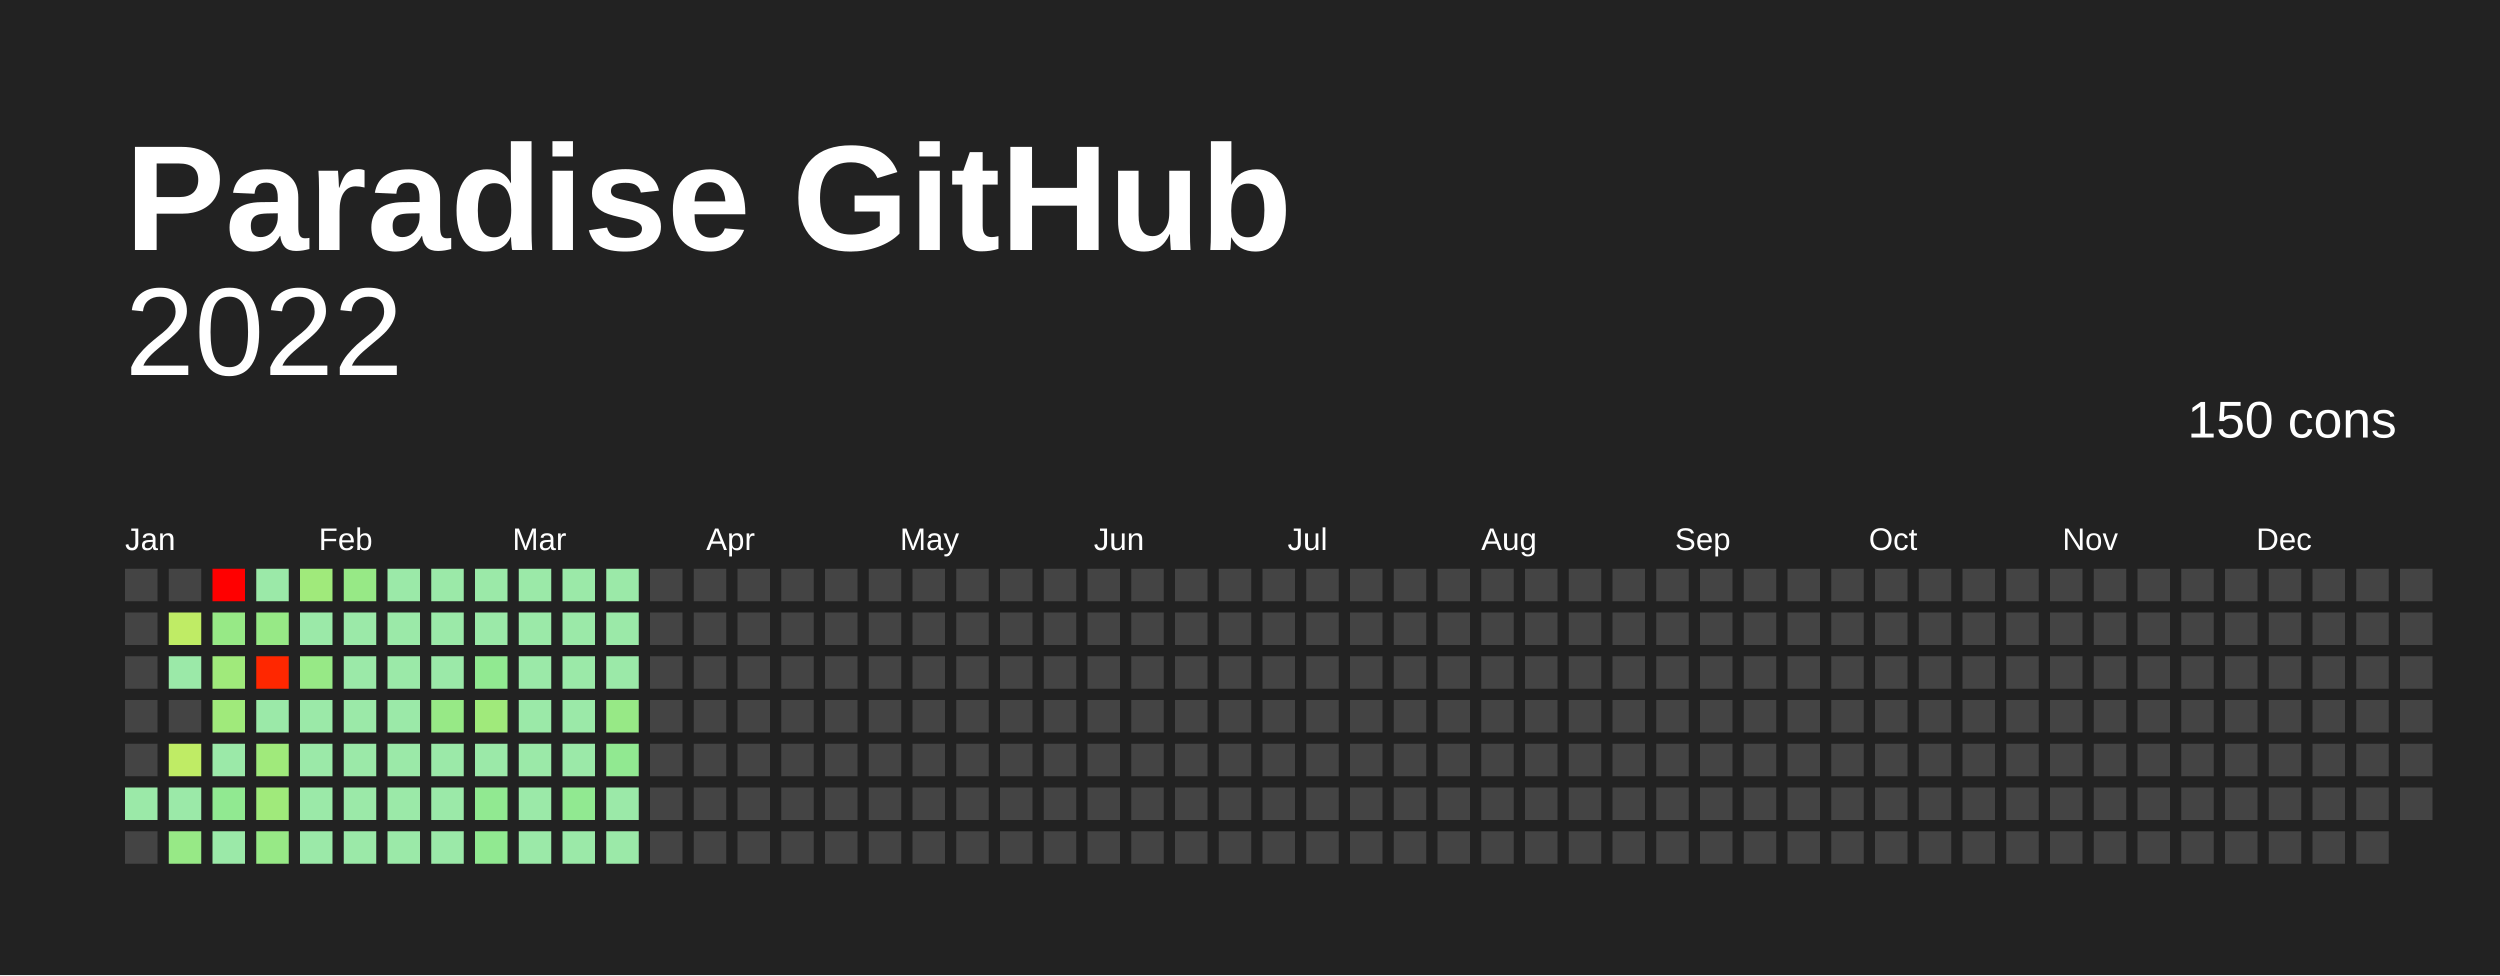
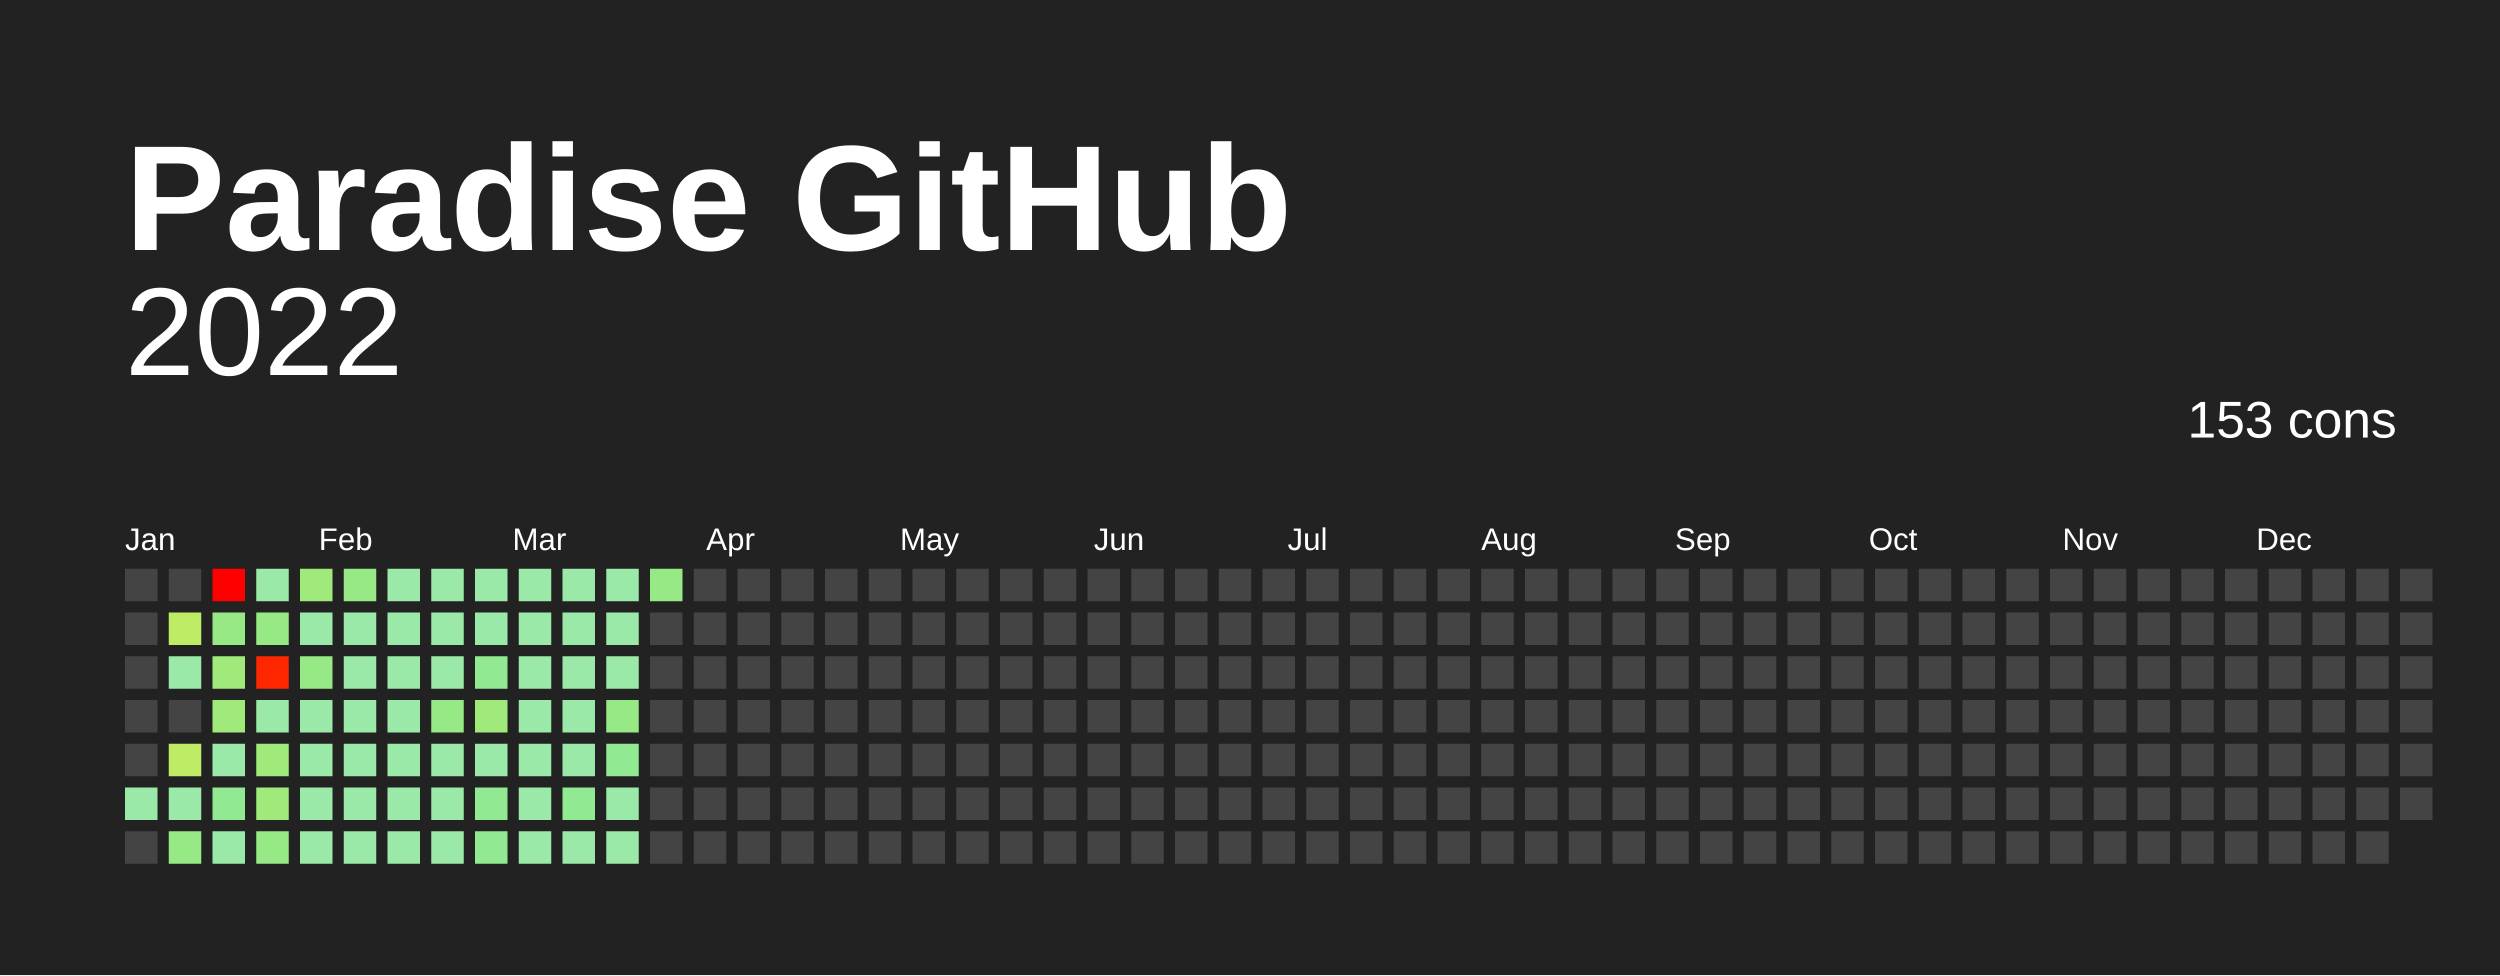
<svg xmlns="http://www.w3.org/2000/svg" baseProfile="full" height="78mm" version="1.1" viewBox="0,0,200,78" width="200mm">
  <defs />
  <rect fill="#222222" height="78" width="200" x="0" y="0" />
  <text fill="#FFFFFF" style="font-size:12px; font-family:Arial; font-weight:bold;" x="10" y="20">Paradise GitHub</text>
  <text alignment-baseline="hanging" fill="#FFFFFF" style="font-size:10.0px; font-family:Arial;" x="10" y="30">2022</text>
-   <text alignment-baseline="hanging" fill="#FFFFFF" style="font-size:4.125px; font-family:Arial;" x="175" y="35">150 cons</text>
+   <text alignment-baseline="hanging" fill="#FFFFFF" style="font-size:4.125px; font-family:Arial;" x="175" y="35">153 cons</text>
  <text fill="#FFFFFF" style="font-size:2.5px; font-family:Arial" x="10.0" y="44">Jan</text>
  <text fill="#FFFFFF" style="font-size:2.5px; font-family:Arial" x="25.5" y="44">Feb</text>
  <text fill="#FFFFFF" style="font-size:2.5px; font-family:Arial" x="41.0" y="44">Mar</text>
  <text fill="#FFFFFF" style="font-size:2.5px; font-family:Arial" x="56.5" y="44">Apr</text>
  <text fill="#FFFFFF" style="font-size:2.5px; font-family:Arial" x="72.0" y="44">May</text>
  <text fill="#FFFFFF" style="font-size:2.5px; font-family:Arial" x="87.5" y="44">Jun</text>
  <text fill="#FFFFFF" style="font-size:2.5px; font-family:Arial" x="103.0" y="44">Jul</text>
  <text fill="#FFFFFF" style="font-size:2.5px; font-family:Arial" x="118.5" y="44">Aug</text>
  <text fill="#FFFFFF" style="font-size:2.5px; font-family:Arial" x="134.0" y="44">Sep</text>
  <text fill="#FFFFFF" style="font-size:2.5px; font-family:Arial" x="149.5" y="44">Oct</text>
  <text fill="#FFFFFF" style="font-size:2.5px; font-family:Arial" x="165.0" y="44">Nov</text>
  <text fill="#FFFFFF" style="font-size:2.5px; font-family:Arial" x="180.5" y="44">Dec</text>
  <rect fill="#444444" height="2.6" width="2.6" x="10.0" y="45.5" />
  <rect fill="#444444" height="2.6" width="2.6" x="10.0" y="49.0" />
  <rect fill="#444444" height="2.6" width="2.6" x="10.0" y="52.5" />
  <rect fill="#444444" height="2.6" width="2.6" x="10.0" y="56.0" />
  <rect fill="#444444" height="2.6" width="2.6" x="10.0" y="59.5" />
  <rect fill="#9be9a8" height="2.6" width="2.6" x="10.0" y="63.0" />
  <rect fill="#444444" height="2.6" width="2.6" x="10.0" y="66.5" />
  <rect fill="#444444" height="2.6" width="2.6" x="13.5" y="45.5" />
  <rect fill="#bfec65" height="2.6" width="2.6" x="13.5" y="49.0" />
  <rect fill="#9be9a8" height="2.6" width="2.6" x="13.5" y="52.5" />
  <rect fill="#444444" height="2.6" width="2.6" x="13.5" y="56.0" />
  <rect fill="#bfec65" height="2.6" width="2.6" x="13.5" y="59.5" />
  <rect fill="#9be9a8" height="2.6" width="2.6" x="13.5" y="63.0" />
  <rect fill="#97e986" height="2.6" width="2.6" x="13.5" y="66.5" />
  <rect fill="red" height="2.6" width="2.6" x="17.0" y="45.5" />
  <rect fill="#97e986" height="2.6" width="2.6" x="17.0" y="49.0" />
  <rect fill="#a0ea7b" height="2.6" width="2.6" x="17.0" y="52.5" />
  <rect fill="#a0ea7b" height="2.6" width="2.6" x="17.0" y="56.0" />
  <rect fill="#9be9a8" height="2.6" width="2.6" x="17.0" y="59.5" />
  <rect fill="#91e991" height="2.6" width="2.6" x="17.0" y="63.0" />
  <rect fill="#9be9a8" height="2.6" width="2.6" x="17.0" y="66.5" />
  <rect fill="#9be9a8" height="2.6" width="2.6" x="20.5" y="45.5" />
  <rect fill="#97e986" height="2.6" width="2.6" x="20.5" y="49.0" />
  <rect fill="#ff2700" height="2.6" width="2.6" x="20.5" y="52.5" />
  <rect fill="#9be9a8" height="2.6" width="2.6" x="20.5" y="56.0" />
  <rect fill="#a0ea7b" height="2.6" width="2.6" x="20.5" y="59.5" />
  <rect fill="#a0ea7b" height="2.6" width="2.6" x="20.5" y="63.0" />
  <rect fill="#97e986" height="2.6" width="2.6" x="20.5" y="66.5" />
  <rect fill="#a0ea7b" height="2.6" width="2.6" x="24.0" y="45.5" />
  <rect fill="#9be9a8" height="2.6" width="2.6" x="24.0" y="49.0" />
  <rect fill="#97e986" height="2.6" width="2.6" x="24.0" y="52.5" />
  <rect fill="#9be9a8" height="2.6" width="2.6" x="24.0" y="56.0" />
  <rect fill="#9be9a8" height="2.6" width="2.6" x="24.0" y="59.5" />
  <rect fill="#9be9a8" height="2.6" width="2.6" x="24.0" y="63.0" />
  <rect fill="#9be9a8" height="2.6" width="2.6" x="24.0" y="66.5" />
  <rect fill="#97e986" height="2.6" width="2.6" x="27.5" y="45.5" />
  <rect fill="#9be9a8" height="2.6" width="2.6" x="27.5" y="49.0" />
  <rect fill="#9be9a8" height="2.6" width="2.6" x="27.5" y="52.5" />
  <rect fill="#9be9a8" height="2.6" width="2.6" x="27.5" y="56.0" />
  <rect fill="#9be9a8" height="2.6" width="2.6" x="27.5" y="59.5" />
  <rect fill="#9be9a8" height="2.6" width="2.6" x="27.5" y="63.0" />
  <rect fill="#9be9a8" height="2.6" width="2.6" x="27.5" y="66.5" />
  <rect fill="#9be9a8" height="2.6" width="2.6" x="31.0" y="45.5" />
  <rect fill="#9be9a8" height="2.6" width="2.6" x="31.0" y="49.0" />
  <rect fill="#9be9a8" height="2.6" width="2.6" x="31.0" y="52.5" />
  <rect fill="#9be9a8" height="2.6" width="2.6" x="31.0" y="56.0" />
  <rect fill="#9be9a8" height="2.6" width="2.6" x="31.0" y="59.5" />
  <rect fill="#9be9a8" height="2.6" width="2.6" x="31.0" y="63.0" />
  <rect fill="#9be9a8" height="2.6" width="2.6" x="31.0" y="66.5" />
  <rect fill="#9be9a8" height="2.6" width="2.6" x="34.5" y="45.5" />
  <rect fill="#9be9a8" height="2.6" width="2.6" x="34.5" y="49.0" />
  <rect fill="#9be9a8" height="2.6" width="2.6" x="34.5" y="52.5" />
  <rect fill="#97e986" height="2.6" width="2.6" x="34.5" y="56.0" />
  <rect fill="#9be9a8" height="2.6" width="2.6" x="34.5" y="59.5" />
  <rect fill="#9be9a8" height="2.6" width="2.6" x="34.5" y="63.0" />
  <rect fill="#9be9a8" height="2.6" width="2.6" x="34.5" y="66.5" />
  <rect fill="#9be9a8" height="2.6" width="2.6" x="38.0" y="45.5" />
  <rect fill="#9be9a8" height="2.6" width="2.6" x="38.0" y="49.0" />
  <rect fill="#91e991" height="2.6" width="2.6" x="38.0" y="52.5" />
  <rect fill="#a0ea7b" height="2.6" width="2.6" x="38.0" y="56.0" />
  <rect fill="#9be9a8" height="2.6" width="2.6" x="38.0" y="59.5" />
  <rect fill="#91e991" height="2.6" width="2.6" x="38.0" y="63.0" />
  <rect fill="#91e991" height="2.6" width="2.6" x="38.0" y="66.5" />
  <rect fill="#9be9a8" height="2.6" width="2.6" x="41.5" y="45.5" />
  <rect fill="#9be9a8" height="2.6" width="2.6" x="41.5" y="49.0" />
  <rect fill="#9be9a8" height="2.6" width="2.6" x="41.5" y="52.5" />
  <rect fill="#9be9a8" height="2.6" width="2.6" x="41.5" y="56.0" />
  <rect fill="#9be9a8" height="2.6" width="2.6" x="41.5" y="59.5" />
  <rect fill="#9be9a8" height="2.6" width="2.6" x="41.5" y="63.0" />
  <rect fill="#9be9a8" height="2.6" width="2.6" x="41.5" y="66.5" />
  <rect fill="#9be9a8" height="2.6" width="2.6" x="45.0" y="45.5" />
  <rect fill="#9be9a8" height="2.6" width="2.6" x="45.0" y="49.0" />
  <rect fill="#9be9a8" height="2.6" width="2.6" x="45.0" y="52.5" />
  <rect fill="#9be9a8" height="2.6" width="2.6" x="45.0" y="56.0" />
  <rect fill="#9be9a8" height="2.6" width="2.6" x="45.0" y="59.5" />
  <rect fill="#91e991" height="2.6" width="2.6" x="45.0" y="63.0" />
  <rect fill="#9be9a8" height="2.6" width="2.6" x="45.0" y="66.5" />
  <rect fill="#9be9a8" height="2.6" width="2.6" x="48.5" y="45.5" />
  <rect fill="#9be9a8" height="2.6" width="2.6" x="48.5" y="49.0" />
  <rect fill="#9be9a8" height="2.6" width="2.6" x="48.5" y="52.5" />
  <rect fill="#97e986" height="2.6" width="2.6" x="48.5" y="56.0" />
  <rect fill="#91e991" height="2.6" width="2.6" x="48.5" y="59.5" />
  <rect fill="#9be9a8" height="2.6" width="2.6" x="48.5" y="63.0" />
  <rect fill="#9be9a8" height="2.6" width="2.6" x="48.5" y="66.5" />
-   <rect fill="#444444" height="2.6" width="2.6" x="52.0" y="45.5" />
+   <rect fill="#97e986" height="2.6" width="2.6" x="52.0" y="45.5" />
  <rect fill="#444444" height="2.6" width="2.6" x="52.0" y="49.0" />
  <rect fill="#444444" height="2.6" width="2.6" x="52.0" y="52.5" />
  <rect fill="#444444" height="2.6" width="2.6" x="52.0" y="56.0" />
  <rect fill="#444444" height="2.6" width="2.6" x="52.0" y="59.5" />
  <rect fill="#444444" height="2.6" width="2.6" x="52.0" y="63.0" />
  <rect fill="#444444" height="2.6" width="2.6" x="52.0" y="66.5" />
  <rect fill="#444444" height="2.6" width="2.6" x="55.5" y="45.5" />
  <rect fill="#444444" height="2.6" width="2.6" x="55.5" y="49.0" />
  <rect fill="#444444" height="2.6" width="2.6" x="55.5" y="52.5" />
  <rect fill="#444444" height="2.6" width="2.6" x="55.5" y="56.0" />
  <rect fill="#444444" height="2.6" width="2.6" x="55.5" y="59.5" />
  <rect fill="#444444" height="2.6" width="2.6" x="55.5" y="63.0" />
  <rect fill="#444444" height="2.6" width="2.6" x="55.5" y="66.5" />
  <rect fill="#444444" height="2.6" width="2.6" x="59.0" y="45.5" />
  <rect fill="#444444" height="2.6" width="2.6" x="59.0" y="49.0" />
  <rect fill="#444444" height="2.6" width="2.6" x="59.0" y="52.5" />
  <rect fill="#444444" height="2.6" width="2.6" x="59.0" y="56.0" />
  <rect fill="#444444" height="2.6" width="2.6" x="59.0" y="59.5" />
  <rect fill="#444444" height="2.6" width="2.6" x="59.0" y="63.0" />
  <rect fill="#444444" height="2.6" width="2.6" x="59.0" y="66.5" />
  <rect fill="#444444" height="2.6" width="2.6" x="62.5" y="45.5" />
  <rect fill="#444444" height="2.6" width="2.6" x="62.5" y="49.0" />
  <rect fill="#444444" height="2.6" width="2.6" x="62.5" y="52.5" />
  <rect fill="#444444" height="2.6" width="2.6" x="62.5" y="56.0" />
  <rect fill="#444444" height="2.6" width="2.6" x="62.5" y="59.5" />
  <rect fill="#444444" height="2.6" width="2.6" x="62.5" y="63.0" />
  <rect fill="#444444" height="2.6" width="2.6" x="62.5" y="66.5" />
  <rect fill="#444444" height="2.6" width="2.6" x="66.0" y="45.5" />
  <rect fill="#444444" height="2.6" width="2.6" x="66.0" y="49.0" />
  <rect fill="#444444" height="2.6" width="2.6" x="66.0" y="52.5" />
  <rect fill="#444444" height="2.6" width="2.6" x="66.0" y="56.0" />
  <rect fill="#444444" height="2.6" width="2.6" x="66.0" y="59.5" />
  <rect fill="#444444" height="2.6" width="2.6" x="66.0" y="63.0" />
  <rect fill="#444444" height="2.6" width="2.6" x="66.0" y="66.5" />
  <rect fill="#444444" height="2.6" width="2.6" x="69.5" y="45.5" />
  <rect fill="#444444" height="2.6" width="2.6" x="69.5" y="49.0" />
  <rect fill="#444444" height="2.6" width="2.6" x="69.5" y="52.5" />
  <rect fill="#444444" height="2.6" width="2.6" x="69.5" y="56.0" />
  <rect fill="#444444" height="2.6" width="2.6" x="69.5" y="59.5" />
  <rect fill="#444444" height="2.6" width="2.6" x="69.5" y="63.0" />
  <rect fill="#444444" height="2.6" width="2.6" x="69.5" y="66.5" />
  <rect fill="#444444" height="2.6" width="2.6" x="73.0" y="45.5" />
  <rect fill="#444444" height="2.6" width="2.6" x="73.0" y="49.0" />
  <rect fill="#444444" height="2.6" width="2.6" x="73.0" y="52.5" />
  <rect fill="#444444" height="2.6" width="2.6" x="73.0" y="56.0" />
  <rect fill="#444444" height="2.6" width="2.6" x="73.0" y="59.5" />
  <rect fill="#444444" height="2.6" width="2.6" x="73.0" y="63.0" />
  <rect fill="#444444" height="2.6" width="2.6" x="73.0" y="66.5" />
  <rect fill="#444444" height="2.6" width="2.6" x="76.5" y="45.5" />
  <rect fill="#444444" height="2.6" width="2.6" x="76.5" y="49.0" />
  <rect fill="#444444" height="2.6" width="2.6" x="76.5" y="52.5" />
  <rect fill="#444444" height="2.6" width="2.6" x="76.5" y="56.0" />
  <rect fill="#444444" height="2.6" width="2.6" x="76.5" y="59.5" />
  <rect fill="#444444" height="2.6" width="2.6" x="76.5" y="63.0" />
  <rect fill="#444444" height="2.6" width="2.6" x="76.5" y="66.5" />
  <rect fill="#444444" height="2.6" width="2.6" x="80.0" y="45.5" />
  <rect fill="#444444" height="2.6" width="2.6" x="80.0" y="49.0" />
  <rect fill="#444444" height="2.6" width="2.6" x="80.0" y="52.5" />
  <rect fill="#444444" height="2.6" width="2.6" x="80.0" y="56.0" />
  <rect fill="#444444" height="2.6" width="2.6" x="80.0" y="59.5" />
  <rect fill="#444444" height="2.6" width="2.6" x="80.0" y="63.0" />
  <rect fill="#444444" height="2.6" width="2.6" x="80.0" y="66.5" />
  <rect fill="#444444" height="2.6" width="2.6" x="83.5" y="45.5" />
  <rect fill="#444444" height="2.6" width="2.6" x="83.5" y="49.0" />
  <rect fill="#444444" height="2.6" width="2.6" x="83.5" y="52.5" />
  <rect fill="#444444" height="2.6" width="2.6" x="83.5" y="56.0" />
  <rect fill="#444444" height="2.6" width="2.6" x="83.5" y="59.5" />
  <rect fill="#444444" height="2.6" width="2.6" x="83.5" y="63.0" />
  <rect fill="#444444" height="2.6" width="2.6" x="83.5" y="66.5" />
  <rect fill="#444444" height="2.6" width="2.6" x="87.0" y="45.5" />
  <rect fill="#444444" height="2.6" width="2.6" x="87.0" y="49.0" />
  <rect fill="#444444" height="2.6" width="2.6" x="87.0" y="52.5" />
  <rect fill="#444444" height="2.6" width="2.6" x="87.0" y="56.0" />
  <rect fill="#444444" height="2.6" width="2.6" x="87.0" y="59.5" />
  <rect fill="#444444" height="2.6" width="2.6" x="87.0" y="63.0" />
  <rect fill="#444444" height="2.6" width="2.6" x="87.0" y="66.5" />
  <rect fill="#444444" height="2.6" width="2.6" x="90.5" y="45.5" />
  <rect fill="#444444" height="2.6" width="2.6" x="90.5" y="49.0" />
  <rect fill="#444444" height="2.6" width="2.6" x="90.5" y="52.5" />
  <rect fill="#444444" height="2.6" width="2.6" x="90.5" y="56.0" />
  <rect fill="#444444" height="2.6" width="2.6" x="90.5" y="59.5" />
  <rect fill="#444444" height="2.6" width="2.6" x="90.5" y="63.0" />
  <rect fill="#444444" height="2.6" width="2.6" x="90.5" y="66.5" />
  <rect fill="#444444" height="2.6" width="2.6" x="94.0" y="45.5" />
  <rect fill="#444444" height="2.6" width="2.6" x="94.0" y="49.0" />
  <rect fill="#444444" height="2.6" width="2.6" x="94.0" y="52.5" />
  <rect fill="#444444" height="2.6" width="2.6" x="94.0" y="56.0" />
  <rect fill="#444444" height="2.6" width="2.6" x="94.0" y="59.5" />
  <rect fill="#444444" height="2.6" width="2.6" x="94.0" y="63.0" />
  <rect fill="#444444" height="2.6" width="2.6" x="94.0" y="66.5" />
  <rect fill="#444444" height="2.6" width="2.6" x="97.5" y="45.5" />
  <rect fill="#444444" height="2.6" width="2.6" x="97.5" y="49.0" />
  <rect fill="#444444" height="2.6" width="2.6" x="97.5" y="52.5" />
  <rect fill="#444444" height="2.6" width="2.6" x="97.5" y="56.0" />
  <rect fill="#444444" height="2.6" width="2.6" x="97.5" y="59.5" />
  <rect fill="#444444" height="2.6" width="2.6" x="97.5" y="63.0" />
  <rect fill="#444444" height="2.6" width="2.6" x="97.5" y="66.5" />
  <rect fill="#444444" height="2.6" width="2.6" x="101.0" y="45.5" />
  <rect fill="#444444" height="2.6" width="2.6" x="101.0" y="49.0" />
  <rect fill="#444444" height="2.6" width="2.6" x="101.0" y="52.5" />
  <rect fill="#444444" height="2.6" width="2.6" x="101.0" y="56.0" />
  <rect fill="#444444" height="2.6" width="2.6" x="101.0" y="59.5" />
  <rect fill="#444444" height="2.6" width="2.6" x="101.0" y="63.0" />
  <rect fill="#444444" height="2.6" width="2.6" x="101.0" y="66.5" />
  <rect fill="#444444" height="2.6" width="2.6" x="104.5" y="45.5" />
  <rect fill="#444444" height="2.6" width="2.6" x="104.5" y="49.0" />
  <rect fill="#444444" height="2.6" width="2.6" x="104.5" y="52.5" />
  <rect fill="#444444" height="2.6" width="2.6" x="104.5" y="56.0" />
  <rect fill="#444444" height="2.6" width="2.6" x="104.5" y="59.5" />
  <rect fill="#444444" height="2.6" width="2.6" x="104.5" y="63.0" />
  <rect fill="#444444" height="2.6" width="2.6" x="104.5" y="66.5" />
  <rect fill="#444444" height="2.6" width="2.6" x="108.0" y="45.5" />
  <rect fill="#444444" height="2.6" width="2.6" x="108.0" y="49.0" />
  <rect fill="#444444" height="2.6" width="2.6" x="108.0" y="52.5" />
  <rect fill="#444444" height="2.6" width="2.6" x="108.0" y="56.0" />
  <rect fill="#444444" height="2.6" width="2.6" x="108.0" y="59.5" />
  <rect fill="#444444" height="2.6" width="2.6" x="108.0" y="63.0" />
  <rect fill="#444444" height="2.6" width="2.6" x="108.0" y="66.5" />
  <rect fill="#444444" height="2.6" width="2.6" x="111.5" y="45.5" />
  <rect fill="#444444" height="2.6" width="2.6" x="111.5" y="49.0" />
  <rect fill="#444444" height="2.6" width="2.6" x="111.5" y="52.5" />
  <rect fill="#444444" height="2.6" width="2.6" x="111.5" y="56.0" />
  <rect fill="#444444" height="2.6" width="2.6" x="111.5" y="59.5" />
  <rect fill="#444444" height="2.6" width="2.6" x="111.5" y="63.0" />
  <rect fill="#444444" height="2.6" width="2.6" x="111.5" y="66.5" />
  <rect fill="#444444" height="2.6" width="2.6" x="115.0" y="45.5" />
  <rect fill="#444444" height="2.6" width="2.6" x="115.0" y="49.0" />
  <rect fill="#444444" height="2.6" width="2.6" x="115.0" y="52.5" />
  <rect fill="#444444" height="2.6" width="2.6" x="115.0" y="56.0" />
  <rect fill="#444444" height="2.6" width="2.6" x="115.0" y="59.5" />
  <rect fill="#444444" height="2.6" width="2.6" x="115.0" y="63.0" />
  <rect fill="#444444" height="2.6" width="2.6" x="115.0" y="66.5" />
  <rect fill="#444444" height="2.6" width="2.6" x="118.5" y="45.5" />
  <rect fill="#444444" height="2.6" width="2.6" x="118.5" y="49.0" />
  <rect fill="#444444" height="2.6" width="2.6" x="118.5" y="52.5" />
  <rect fill="#444444" height="2.6" width="2.6" x="118.5" y="56.0" />
  <rect fill="#444444" height="2.6" width="2.6" x="118.5" y="59.5" />
  <rect fill="#444444" height="2.6" width="2.6" x="118.5" y="63.0" />
  <rect fill="#444444" height="2.6" width="2.6" x="118.5" y="66.5" />
  <rect fill="#444444" height="2.6" width="2.6" x="122.0" y="45.5" />
  <rect fill="#444444" height="2.6" width="2.6" x="122.0" y="49.0" />
  <rect fill="#444444" height="2.6" width="2.6" x="122.0" y="52.5" />
  <rect fill="#444444" height="2.6" width="2.6" x="122.0" y="56.0" />
  <rect fill="#444444" height="2.6" width="2.6" x="122.0" y="59.5" />
  <rect fill="#444444" height="2.6" width="2.6" x="122.0" y="63.0" />
  <rect fill="#444444" height="2.6" width="2.6" x="122.0" y="66.5" />
  <rect fill="#444444" height="2.6" width="2.6" x="125.5" y="45.5" />
  <rect fill="#444444" height="2.6" width="2.6" x="125.5" y="49.0" />
  <rect fill="#444444" height="2.6" width="2.6" x="125.5" y="52.5" />
  <rect fill="#444444" height="2.6" width="2.6" x="125.5" y="56.0" />
  <rect fill="#444444" height="2.6" width="2.6" x="125.5" y="59.5" />
  <rect fill="#444444" height="2.6" width="2.6" x="125.5" y="63.0" />
  <rect fill="#444444" height="2.6" width="2.6" x="125.5" y="66.5" />
  <rect fill="#444444" height="2.6" width="2.6" x="129.0" y="45.5" />
  <rect fill="#444444" height="2.6" width="2.6" x="129.0" y="49.0" />
  <rect fill="#444444" height="2.6" width="2.6" x="129.0" y="52.5" />
  <rect fill="#444444" height="2.6" width="2.6" x="129.0" y="56.0" />
  <rect fill="#444444" height="2.6" width="2.6" x="129.0" y="59.5" />
  <rect fill="#444444" height="2.6" width="2.6" x="129.0" y="63.0" />
  <rect fill="#444444" height="2.6" width="2.6" x="129.0" y="66.5" />
  <rect fill="#444444" height="2.6" width="2.6" x="132.5" y="45.5" />
  <rect fill="#444444" height="2.6" width="2.6" x="132.5" y="49.0" />
  <rect fill="#444444" height="2.6" width="2.6" x="132.5" y="52.5" />
  <rect fill="#444444" height="2.6" width="2.6" x="132.5" y="56.0" />
  <rect fill="#444444" height="2.6" width="2.6" x="132.5" y="59.5" />
  <rect fill="#444444" height="2.6" width="2.6" x="132.5" y="63.0" />
  <rect fill="#444444" height="2.6" width="2.6" x="132.5" y="66.5" />
  <rect fill="#444444" height="2.6" width="2.6" x="136.0" y="45.5" />
  <rect fill="#444444" height="2.6" width="2.6" x="136.0" y="49.0" />
  <rect fill="#444444" height="2.6" width="2.6" x="136.0" y="52.5" />
  <rect fill="#444444" height="2.6" width="2.6" x="136.0" y="56.0" />
  <rect fill="#444444" height="2.6" width="2.6" x="136.0" y="59.5" />
  <rect fill="#444444" height="2.6" width="2.6" x="136.0" y="63.0" />
  <rect fill="#444444" height="2.6" width="2.6" x="136.0" y="66.5" />
  <rect fill="#444444" height="2.6" width="2.6" x="139.5" y="45.5" />
  <rect fill="#444444" height="2.6" width="2.6" x="139.5" y="49.0" />
  <rect fill="#444444" height="2.6" width="2.6" x="139.5" y="52.5" />
  <rect fill="#444444" height="2.6" width="2.6" x="139.5" y="56.0" />
  <rect fill="#444444" height="2.6" width="2.6" x="139.5" y="59.5" />
  <rect fill="#444444" height="2.6" width="2.6" x="139.5" y="63.0" />
  <rect fill="#444444" height="2.6" width="2.6" x="139.5" y="66.5" />
  <rect fill="#444444" height="2.6" width="2.6" x="143.0" y="45.5" />
  <rect fill="#444444" height="2.6" width="2.6" x="143.0" y="49.0" />
  <rect fill="#444444" height="2.6" width="2.6" x="143.0" y="52.5" />
  <rect fill="#444444" height="2.6" width="2.6" x="143.0" y="56.0" />
  <rect fill="#444444" height="2.6" width="2.6" x="143.0" y="59.5" />
  <rect fill="#444444" height="2.6" width="2.6" x="143.0" y="63.0" />
  <rect fill="#444444" height="2.6" width="2.6" x="143.0" y="66.5" />
  <rect fill="#444444" height="2.6" width="2.6" x="146.5" y="45.5" />
  <rect fill="#444444" height="2.6" width="2.6" x="146.5" y="49.0" />
  <rect fill="#444444" height="2.6" width="2.6" x="146.5" y="52.5" />
  <rect fill="#444444" height="2.6" width="2.6" x="146.5" y="56.0" />
  <rect fill="#444444" height="2.6" width="2.6" x="146.5" y="59.5" />
  <rect fill="#444444" height="2.6" width="2.6" x="146.5" y="63.0" />
  <rect fill="#444444" height="2.6" width="2.6" x="146.5" y="66.5" />
  <rect fill="#444444" height="2.6" width="2.6" x="150.0" y="45.5" />
  <rect fill="#444444" height="2.6" width="2.6" x="150.0" y="49.0" />
  <rect fill="#444444" height="2.6" width="2.6" x="150.0" y="52.5" />
  <rect fill="#444444" height="2.6" width="2.6" x="150.0" y="56.0" />
  <rect fill="#444444" height="2.6" width="2.6" x="150.0" y="59.5" />
  <rect fill="#444444" height="2.6" width="2.6" x="150.0" y="63.0" />
  <rect fill="#444444" height="2.6" width="2.6" x="150.0" y="66.5" />
  <rect fill="#444444" height="2.6" width="2.6" x="153.5" y="45.5" />
  <rect fill="#444444" height="2.6" width="2.6" x="153.5" y="49.0" />
  <rect fill="#444444" height="2.6" width="2.6" x="153.5" y="52.5" />
  <rect fill="#444444" height="2.6" width="2.6" x="153.5" y="56.0" />
  <rect fill="#444444" height="2.6" width="2.6" x="153.5" y="59.5" />
  <rect fill="#444444" height="2.6" width="2.6" x="153.5" y="63.0" />
  <rect fill="#444444" height="2.6" width="2.6" x="153.5" y="66.5" />
  <rect fill="#444444" height="2.6" width="2.6" x="157.0" y="45.5" />
  <rect fill="#444444" height="2.6" width="2.6" x="157.0" y="49.0" />
  <rect fill="#444444" height="2.6" width="2.6" x="157.0" y="52.5" />
  <rect fill="#444444" height="2.6" width="2.6" x="157.0" y="56.0" />
  <rect fill="#444444" height="2.6" width="2.6" x="157.0" y="59.5" />
  <rect fill="#444444" height="2.6" width="2.6" x="157.0" y="63.0" />
  <rect fill="#444444" height="2.6" width="2.6" x="157.0" y="66.5" />
  <rect fill="#444444" height="2.6" width="2.6" x="160.5" y="45.5" />
  <rect fill="#444444" height="2.6" width="2.6" x="160.5" y="49.0" />
  <rect fill="#444444" height="2.6" width="2.6" x="160.5" y="52.5" />
  <rect fill="#444444" height="2.6" width="2.6" x="160.5" y="56.0" />
  <rect fill="#444444" height="2.6" width="2.6" x="160.5" y="59.5" />
  <rect fill="#444444" height="2.6" width="2.6" x="160.5" y="63.0" />
  <rect fill="#444444" height="2.6" width="2.6" x="160.5" y="66.5" />
  <rect fill="#444444" height="2.6" width="2.6" x="164.0" y="45.5" />
  <rect fill="#444444" height="2.6" width="2.6" x="164.0" y="49.0" />
  <rect fill="#444444" height="2.6" width="2.6" x="164.0" y="52.5" />
  <rect fill="#444444" height="2.6" width="2.6" x="164.0" y="56.0" />
  <rect fill="#444444" height="2.6" width="2.6" x="164.0" y="59.5" />
  <rect fill="#444444" height="2.6" width="2.6" x="164.0" y="63.0" />
  <rect fill="#444444" height="2.6" width="2.6" x="164.0" y="66.5" />
  <rect fill="#444444" height="2.6" width="2.6" x="167.5" y="45.5" />
  <rect fill="#444444" height="2.6" width="2.6" x="167.5" y="49.0" />
  <rect fill="#444444" height="2.6" width="2.6" x="167.5" y="52.5" />
  <rect fill="#444444" height="2.6" width="2.6" x="167.5" y="56.0" />
  <rect fill="#444444" height="2.6" width="2.6" x="167.5" y="59.5" />
  <rect fill="#444444" height="2.6" width="2.6" x="167.5" y="63.0" />
  <rect fill="#444444" height="2.6" width="2.6" x="167.5" y="66.5" />
  <rect fill="#444444" height="2.6" width="2.6" x="171.0" y="45.5" />
  <rect fill="#444444" height="2.6" width="2.6" x="171.0" y="49.0" />
  <rect fill="#444444" height="2.6" width="2.6" x="171.0" y="52.5" />
  <rect fill="#444444" height="2.6" width="2.6" x="171.0" y="56.0" />
  <rect fill="#444444" height="2.6" width="2.6" x="171.0" y="59.5" />
  <rect fill="#444444" height="2.6" width="2.6" x="171.0" y="63.0" />
  <rect fill="#444444" height="2.6" width="2.6" x="171.0" y="66.5" />
  <rect fill="#444444" height="2.6" width="2.6" x="174.5" y="45.5" />
  <rect fill="#444444" height="2.6" width="2.6" x="174.5" y="49.0" />
  <rect fill="#444444" height="2.6" width="2.6" x="174.5" y="52.5" />
  <rect fill="#444444" height="2.6" width="2.6" x="174.5" y="56.0" />
  <rect fill="#444444" height="2.6" width="2.6" x="174.5" y="59.5" />
  <rect fill="#444444" height="2.6" width="2.6" x="174.5" y="63.0" />
  <rect fill="#444444" height="2.6" width="2.6" x="174.5" y="66.5" />
  <rect fill="#444444" height="2.6" width="2.6" x="178.0" y="45.5" />
  <rect fill="#444444" height="2.6" width="2.6" x="178.0" y="49.0" />
  <rect fill="#444444" height="2.6" width="2.6" x="178.0" y="52.5" />
  <rect fill="#444444" height="2.6" width="2.6" x="178.0" y="56.0" />
  <rect fill="#444444" height="2.6" width="2.6" x="178.0" y="59.5" />
  <rect fill="#444444" height="2.6" width="2.6" x="178.0" y="63.0" />
  <rect fill="#444444" height="2.6" width="2.6" x="178.0" y="66.5" />
  <rect fill="#444444" height="2.6" width="2.6" x="181.5" y="45.5" />
  <rect fill="#444444" height="2.6" width="2.6" x="181.5" y="49.0" />
  <rect fill="#444444" height="2.6" width="2.6" x="181.5" y="52.5" />
  <rect fill="#444444" height="2.6" width="2.6" x="181.5" y="56.0" />
  <rect fill="#444444" height="2.6" width="2.6" x="181.5" y="59.5" />
  <rect fill="#444444" height="2.6" width="2.6" x="181.5" y="63.0" />
  <rect fill="#444444" height="2.6" width="2.6" x="181.5" y="66.5" />
  <rect fill="#444444" height="2.6" width="2.6" x="185.0" y="45.5" />
  <rect fill="#444444" height="2.6" width="2.6" x="185.0" y="49.0" />
  <rect fill="#444444" height="2.6" width="2.6" x="185.0" y="52.5" />
  <rect fill="#444444" height="2.6" width="2.6" x="185.0" y="56.0" />
  <rect fill="#444444" height="2.6" width="2.6" x="185.0" y="59.5" />
  <rect fill="#444444" height="2.6" width="2.6" x="185.0" y="63.0" />
  <rect fill="#444444" height="2.6" width="2.6" x="185.0" y="66.5" />
  <rect fill="#444444" height="2.6" width="2.6" x="188.5" y="45.5" />
  <rect fill="#444444" height="2.6" width="2.6" x="188.5" y="49.0" />
  <rect fill="#444444" height="2.6" width="2.6" x="188.5" y="52.5" />
  <rect fill="#444444" height="2.6" width="2.6" x="188.5" y="56.0" />
  <rect fill="#444444" height="2.6" width="2.6" x="188.5" y="59.5" />
  <rect fill="#444444" height="2.6" width="2.6" x="188.5" y="63.0" />
  <rect fill="#444444" height="2.6" width="2.6" x="188.5" y="66.5" />
  <rect fill="#444444" height="2.6" width="2.6" x="192.0" y="45.5" />
  <rect fill="#444444" height="2.6" width="2.6" x="192.0" y="49.0" />
  <rect fill="#444444" height="2.6" width="2.6" x="192.0" y="52.5" />
  <rect fill="#444444" height="2.6" width="2.6" x="192.0" y="56.0" />
  <rect fill="#444444" height="2.6" width="2.6" x="192.0" y="59.5" />
  <rect fill="#444444" height="2.6" width="2.6" x="192.0" y="63.0" />
</svg>
